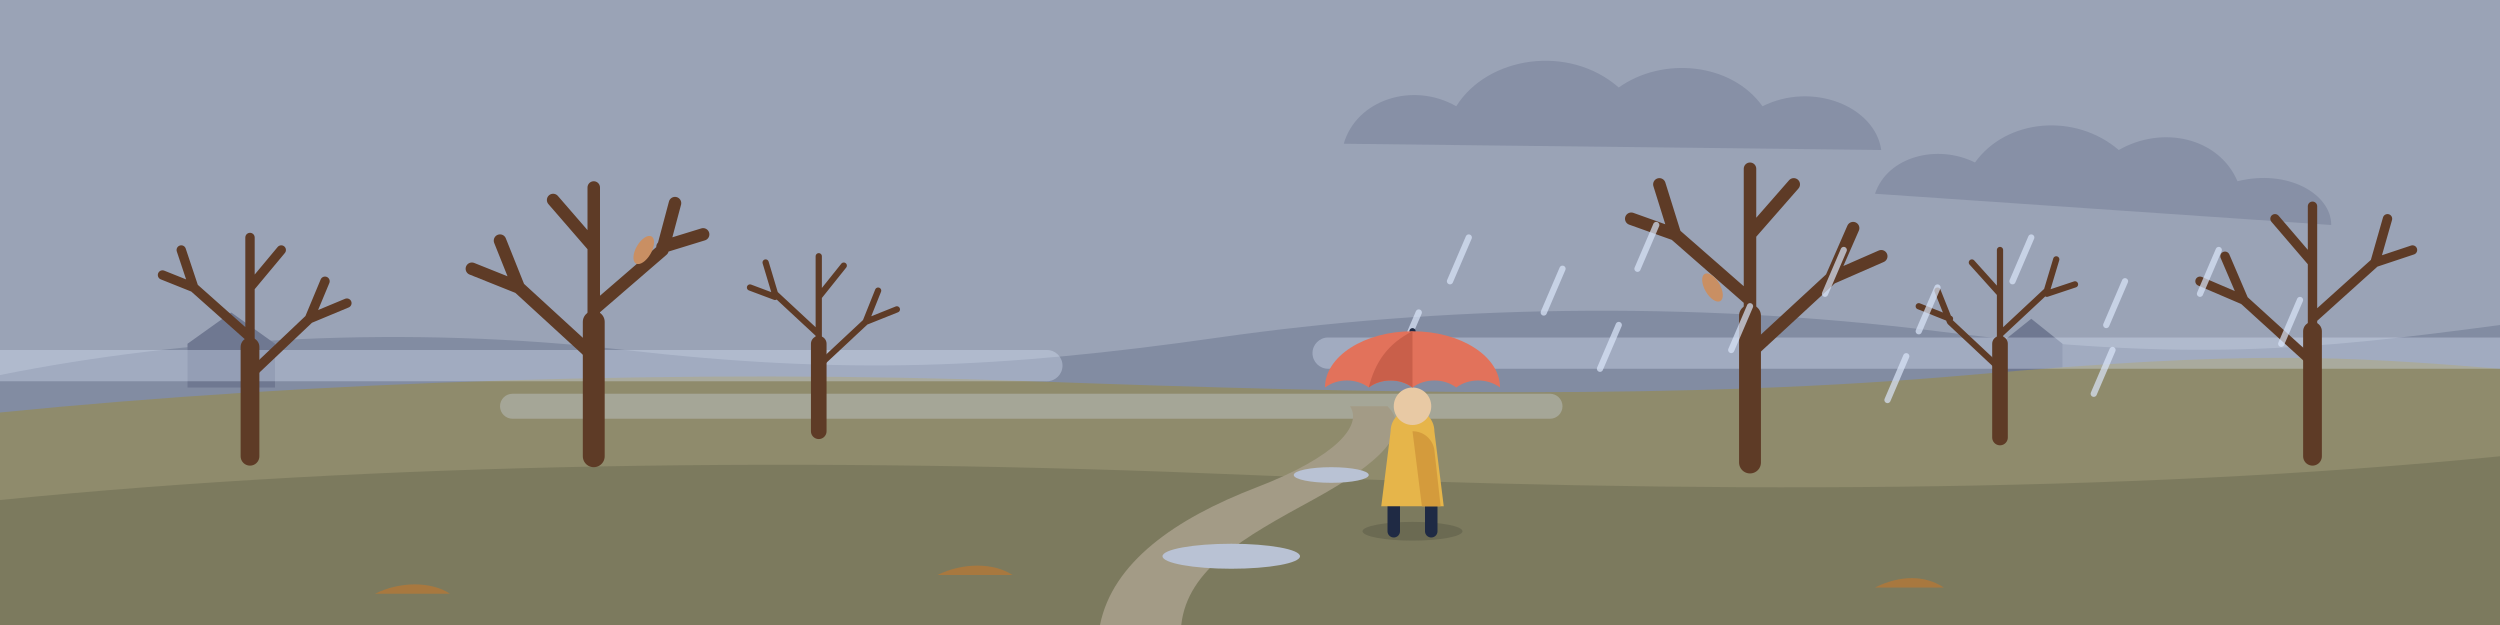
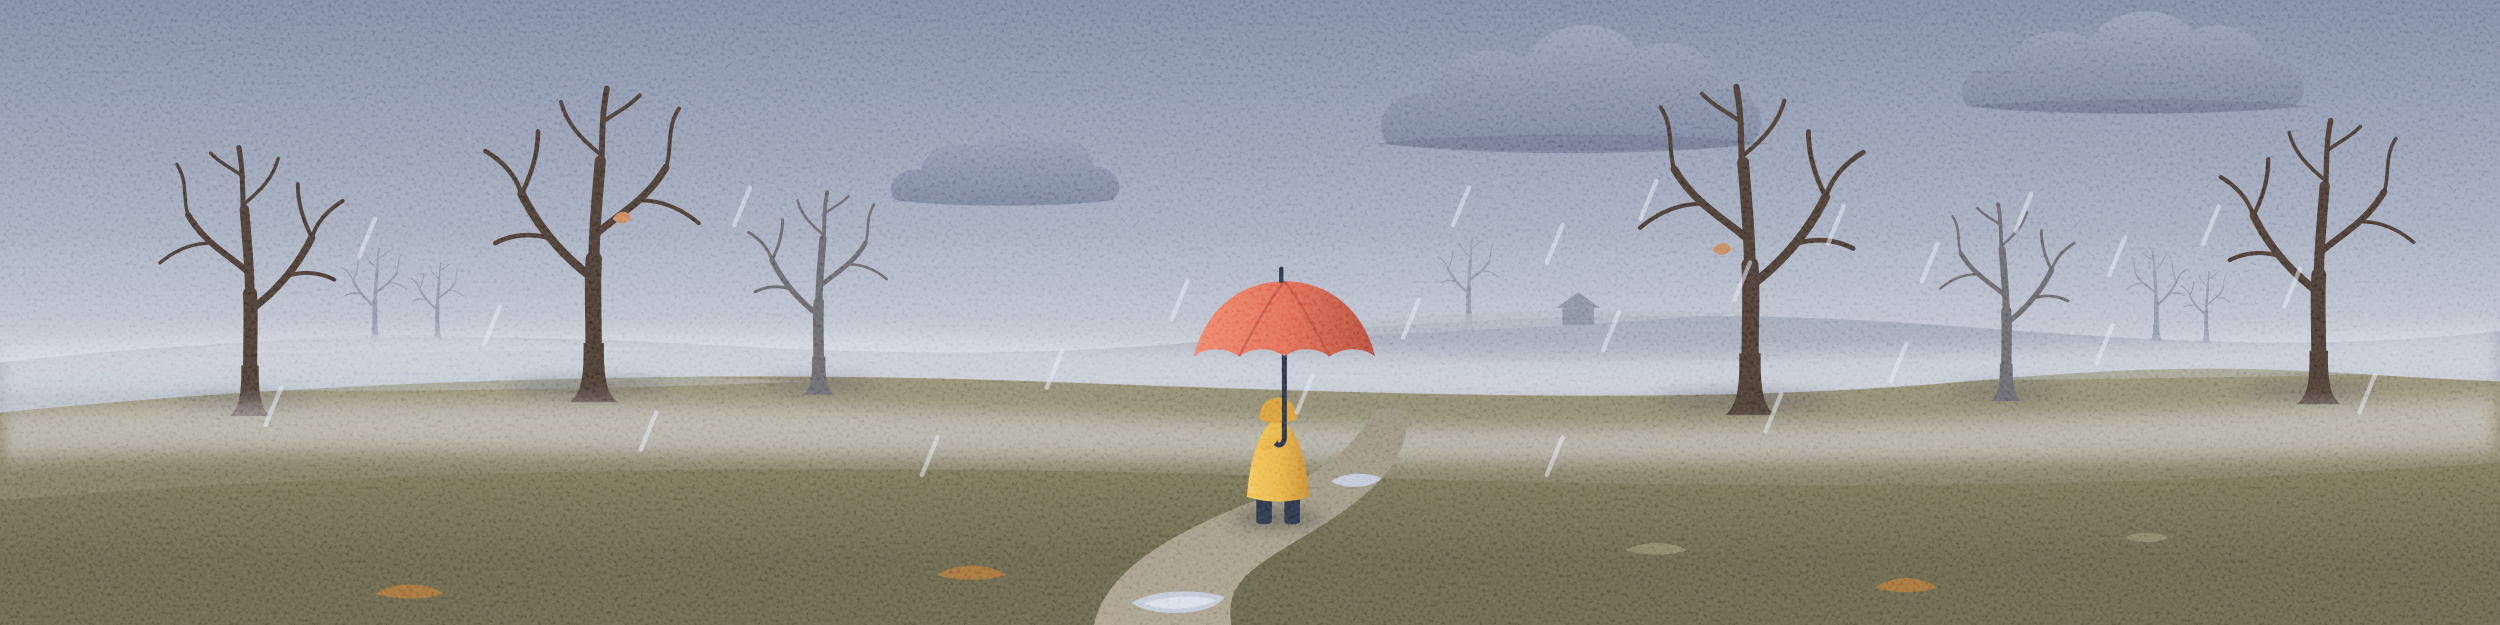
- <svg xmlns="http://www.w3.org/2000/svg" viewBox="0 0 800 200" width="800" height="200" preserveAspectRatio="xMidYMid slice">
-   <rect width="800" height="200" fill="#9aa3b6" />
-   <path d="M430 46c4-14 22-20 36-12 10-16 36-20 52-6 14-10 36-8 46 6 16-8 36 0 38 14z" fill="#8790a6" />
-   <path d="M600 62c4-12 20-16 32-10 10-14 32-16 46-4 14-8 32-4 38 10 16-4 30 4 30 14z" fill="#8790a6" />
-   <path d="M0 120c60-12 130-16 200-8s120 6 190-4 150-12 230-2 120 6 180-2v40H0z" fill="#828ca2" />
-   <path d="M60 124v-14l14-10 14 10v14z" fill="#6f7891" />
-   <path d="M640 120v-10l10-8 10 8v10z" fill="#6f7891" />
-   <path d="M0 132c100-10 220-14 330-10s210 6 300-2 120-6 170-2v80H0z" fill="#8f8b6c" />
-   <path d="M0 160c120-12 260-14 400-8s280 6 400-6v54H0z" fill="#7c7a5e" />
-   <rect x="-20" y="112" width="360" height="10" rx="5" fill="#dae5fa" opacity=".35" />
-   <rect x="420" y="108" width="420" height="10" rx="5" fill="#dae5fa" opacity=".35" />
-   <rect x="160" y="126" width="340" height="8" rx="4" fill="#dae5fa" opacity=".3" />
-   <path d="M352 200c4-20 24-34 50-44s34-20 30-26h12c8 8-2 18-24 30s-40 22-42 40z" fill="#a39b86" />
-   <ellipse cx="394" cy="178" rx="22" ry="4" fill="#b9c2d4" />
-   <ellipse cx="426" cy="152" rx="12" ry="2.5" fill="#b9c2d4" />
-   <path d="M190 146V60M190 114l-24 -22l-6 -15M166 92l-15 -6M190 99l22 -19l4 -15M212 79l13 -4M190 79l-13 -15" fill="none" stroke="#5e3b26" stroke-width="4" stroke-linecap="round" stroke-linejoin="round" />
-   <path d="M190 146V103" fill="none" stroke="#5e3b26" stroke-width="7" stroke-linecap="round" />
-   <path d="M262 138V82M262 117l15 -14l4 -10M277 103l10 -4M262 107l-14 -13l-3 -10M248 95l-8 -3M262 95l8 -10" fill="none" stroke="#5e3b26" stroke-width="2" stroke-linecap="round" stroke-linejoin="round" />
-   <path d="M262 138V110" fill="none" stroke="#5e3b26" stroke-width="5" stroke-linecap="round" />
-   <path d="M560 148V54M560 113l26 -24l7 -16M586 89l16 -7M560 96l-24 -21l-5 -16M536 75l-14 -5M560 75l14 -16" fill="none" stroke="#5e3b26" stroke-width="4" stroke-linecap="round" stroke-linejoin="round" />
-   <path d="M560 148V101" fill="none" stroke="#5e3b26" stroke-width="7" stroke-linecap="round" />
-   <path d="M640 140V80M640 118l-16 -15l-4 -10M624 102l-10 -4M640 107l15 -14l3 -10M655 94l9 -3M640 94l-9 -10" fill="none" stroke="#5e3b26" stroke-width="2" stroke-linecap="round" stroke-linejoin="round" />
-   <path d="M640 140V110" fill="none" stroke="#5e3b26" stroke-width="5" stroke-linecap="round" />
-   <path d="M80 146V76M80 120l19 -18l5 -12M99 102l12 -5M80 108l-18 -16l-4 -12M62 92l-10 -4M80 92l10 -12" fill="none" stroke="#5e3b26" stroke-width="3" stroke-linecap="round" stroke-linejoin="round" />
-   <path d="M80 146V111" fill="none" stroke="#5e3b26" stroke-width="6" stroke-linecap="round" />
-   <path d="M740 146V66M740 116l-22 -20l-6 -14M718 96l-14 -6M740 102l20 -18l4 -14M760 84l12 -4M740 84l-12 -14" fill="none" stroke="#5e3b26" stroke-width="3" stroke-linecap="round" stroke-linejoin="round" />
-   <path d="M740 146V106" fill="none" stroke="#5e3b26" stroke-width="6" stroke-linecap="round" />
-   <ellipse cx="206" cy="80" rx="2.5" ry="5" transform="rotate(30 206 80)" fill="#c98f63" />
-   <ellipse cx="548" cy="92" rx="2.5" ry="5" transform="rotate(-30 548 92)" fill="#c98f63" />
-   <path d="M470 76l-6 14M500 86l-6 14M530 72l-6 14M560 98l-6 14M590 80l-6 14M620 92l-6 14M650 76l-6 14M680 90l-6 14M710 80l-6 14M454 100l-6 14M518 104l-6 14M610 114l-6 14M676 112l-6 14M736 96l-6 14" fill="none" stroke="#dae5fa" stroke-width="2" stroke-linecap="round" opacity=".7" />
-   <path d="M300 184c8-4 18-4 24 0zM600 188c8-4 16-4 22 0zM120 190c8-4 18-4 24 0z" fill="#a8783f" />
-   <ellipse cx="452" cy="170" rx="16" ry="3" fill="#6b6a52" />
-   <path d="M446 170v-10M458 170v-10" fill="none" stroke="#1f2a44" stroke-width="4" stroke-linecap="round" />
-   <path d="M442 162l3-24a7 7 0 0 1 14 0l3 24z" fill="#e6b54a" />
-   <path d="M452 138a7 7 0 0 1 7 6l2 18h-6z" fill="#d49b3c" />
-   <circle cx="452" cy="130" r="6" fill="#e8c9a4" />
-   <path d="M452 122v-16" fill="none" stroke="#1f2a44" stroke-width="2" stroke-linecap="round" />
-   <path d="M424 124a28 18 0 0 1 56 0c-4-3-10-3-14 0-4-3-10-3-14 0-4-3-10-3-14 0-4-3-10-3-14 0z" fill="#e2725b" />
-   <path d="M452 106c-8 4-12 10-14 18 4-3 10-3 14 0z" fill="#c95f4a" />
+ <svg xmlns="http://www.w3.org/2000/svg" viewBox="0 0 800 200" width="800" height="200" preserveAspectRatio="xMidYMid slice" data-solid="117">
+   <rect width="800" height="200" fill="#9ea6b6" />
+   <defs>
+     <linearGradient id="sky" x1="0" y1="0" x2="0" y2="120" gradientUnits="userSpaceOnUse">
+       <stop offset="0" stop-color="#848fa8" />
+       <stop offset=".6" stop-color="#a7afc0" />
+       <stop offset="1" stop-color="#ccd0d8" />
+     </linearGradient>
+     <linearGradient id="cloud" x1="0" y1="0" x2="0" y2="1">
+       <stop offset="0" stop-color="#9aa3b7" />
+       <stop offset="1" stop-color="#7f89a1" />
+     </linearGradient>
+     <linearGradient id="far" x1="0" y1="0" x2="0" y2="1">
+       <stop offset="0" stop-color="#a5acba" />
+       <stop offset=".35" stop-color="#b3b8c2" />
+     </linearGradient>
+     <linearGradient id="mid" x1="0" y1="0" x2="0" y2="1">
+       <stop offset="0" stop-color="#99947a" />
+       <stop offset=".4" stop-color="#868166" />
+     </linearGradient>
+     <linearGradient id="near" x1="0" y1="0" x2="0" y2="1">
+       <stop offset="0" stop-color="#807c5f" />
+       <stop offset=".6" stop-color="#6d6a50" />
+     </linearGradient>
+     <linearGradient id="path" x1="0" y1="0" x2="0" y2="1">
+       <stop offset="0" stop-color="#9c9584" />
+       <stop offset="1" stop-color="#ada591" />
+     </linearGradient>
+     <linearGradient id="brolly" x1="0" y1="0" x2="1" y2="0">
+       <stop offset="0" stop-color="#ee8a6e" />
+       <stop offset=".5" stop-color="#e2725b" />
+       <stop offset="1" stop-color="#b8503e" />
+     </linearGradient>
+     <linearGradient id="coat" x1="0" y1="0" x2="1" y2="0">
+       <stop offset="0" stop-color="#f2c75e" />
+       <stop offset=".55" stop-color="#e6b54a" />
+       <stop offset="1" stop-color="#c99236" />
+     </linearGradient>
+     <filter id="soft" x="-30%" y="-80%" width="160%" height="260%">
+       <feGaussianBlur stdDeviation="2.5" />
+     </filter>
+     <filter id="haze" x="-10%" y="-150%" width="120%" height="400%">
+       <feGaussianBlur stdDeviation="3" />
+     </filter>
+     <filter id="grain" x="0" y="0" width="100%" height="100%">
+       <feTurbulence type="fractalNoise" baseFrequency=".85" numOctaves="2" seed="7" stitchTiles="stitch" />
+       <feColorMatrix values="2.2 0 0 0 -.6  2.2 0 0 0 -.6  2.2 0 0 0 -.6  0 0 0 0 1" />
+     </filter>
+     <path id="cloudShape" d="M-56 0C-62-8-54-18-42-16C-40-28-24-34-12-27C-6-40 16-42 24-30C34-36 50-30 50-18C62-18 68-6 60 0C36 4-30 4-56 0Z" />
+     <g id="bare">
+       <path d="M-6 3C-3 0-2.5-6-2.6-14H2.6C2.5-6 3 0 6 3Z" />
+       <g fill="none" stroke-linecap="round" stroke-linejoin="round">
+         <path d="M0-10C0-22-.5-32 0-40" stroke-width="5" />
+         <path d="M0-36C0-48 1-58 2-70" stroke-width="3.4" />
+         <path d="M2-66C3-74 2-82 4-92" stroke-width="1.8" />
+         <path d="M0-34C-8-40-16-48-22-60" stroke-width="2.6" />
+         <path d="M-22-60C-24-66-28-70-33-73M-22-60C-19-66-17-72-17-79M-12-46C-18-48-24-48-30-45" stroke-width="1.4" />
+         <path d="M1-48C8-54 16-58 22-68" stroke-width="2.2" />
+         <path d="M22-68C24-74 22-80 26-86M14-58C20-58 26-56 32-51M2-72C-4-77-8-81-10-88M3-82C7-85 10-86 14-90" stroke-width="1.2" />
+       </g>
+     </g>
+   </defs>
+   <g id="sky">
+     <rect width="800" height="200" fill="url(#sky)" />
+     <g fill="url(#cloud)">
+       <use href="#cloudShape" transform="translate(500 46)" />
+       <use href="#cloudShape" transform="translate(680 34) scale(.9 .8)" />
+       <use href="#cloudShape" transform="translate(320 64) scale(.6)" />
+     </g>
+     <path d="M440 46C470 42 540 42 566 46C540 49 470 49 440 46ZM630 34C660 31 710 31 740 34C710 37 660 37 630 34Z" fill="#6f7891" opacity=".5" />
+   </g>
+   <g id="far">
+     <path d="M0 116C70 108 150 106 220 110S340 114 400 108 540 98 620 104 740 112 800 106V200H0Z" fill="url(#far)" />
+     <g fill="#959cab" stroke="#959cab">
+       <use href="#bare" transform="translate(120 109) scale(.32)" />
+       <use href="#bare" transform="translate(140 108) scale(.26)" />
+       <use href="#bare" transform="translate(470 104) scale(.3)" />
+       <use href="#bare" transform="translate(690 108) scale(.3) scale(-1 1)" />
+       <use href="#bare" transform="translate(706 109) scale(.24)" />
+     </g>
+     <path d="M60 112C100 106 140 106 180 110L210 112C150 112 100 114 60 112ZM392 108C440 100 500 98 560 100C510 104 440 108 392 108Z" fill="#b7bcc5" opacity=".7" />
+     <path d="M500 104V98C500 96 510 96 510 98V104ZM498 98.5L505 93.5 512 98.5Z" fill="#8f96a6" />
+     <path d="M-20 112C120 104 260 106 400 112S640 112 820 104V124C640 130 400 128 260 126S80 124-20 128Z" fill="#e1e4ea" opacity=".55" filter="url(#haze)" />
+   </g>
+   <g id="mid">
+     <path d="M0 132C100 122 220 118 330 122S540 130 630 122 740 120 800 122V200H0Z" fill="url(#mid)" />
+     <g fill="#c7cdd8" opacity=".35">
+       <path d="M-20 122C60 118 160 118 260 122C160 126 60 126-20 122ZM420 118C520 114 660 114 820 118C660 123 520 123 420 118Z" />
+     </g>
+     <g fill="#3f4558" opacity=".3" filter="url(#soft)">
+       <ellipse cx="78" cy="129" rx="22" ry="2.6" />
+       <ellipse cx="188" cy="124" rx="26" ry="3" />
+       <ellipse cx="262" cy="123" rx="18" ry="2.4" />
+       <ellipse cx="558" cy="128" rx="28" ry="3" />
+       <ellipse cx="642" cy="125" rx="18" ry="2.4" />
+       <ellipse cx="740" cy="125" rx="22" ry="2.6" />
+     </g>
+     <g fill="#6e6d72" stroke="#6e6d72">
+       <use href="#bare" transform="translate(262 124) scale(.68)" />
+       <use href="#bare" transform="translate(642 126) scale(.66) scale(-1 1)" />
+     </g>
+     <g fill="#4f4038" stroke="#4f4038">
+       <use href="#bare" transform="translate(80 130) scale(.9) scale(-1 1)" />
+       <use href="#bare" transform="translate(190 125) scale(1.05)" />
+       <use href="#bare" transform="translate(560 129) scale(1.1) scale(-1 1)" />
+       <use href="#bare" transform="translate(742 126) scale(.95)" />
+     </g>
+     <path d="M196 70C198 67 201 67 202 70C200 72 198 72 196 70ZM548 80C550 77 553 77 554 80C552 82 550 82 548 80Z" fill="#c98f63" />
+     <path d="M-20 132C100 126 240 128 380 134S640 134 820 126V144C640 150 380 148 240 146S60 144-20 148Z" fill="#dfe2e8" opacity=".5" filter="url(#haze)" />
+   </g>
+   <g id="near">
+     <path d="M0 160C120 150 260 148 400 152S660 158 800 148V200H0Z" fill="url(#near)" />
+     <path d="M350 200C354 182 376 170 402 160S434 140 440 132C442 130 448 130 450 132C452 146 440 158 420 170S392 186 394 200Z" fill="url(#path)" />
+     <path d="M362 193C368 189 382 188 392 191C388 197 370 198 362 193ZM426 154C430 151 438 151 442 153C440 156 430 157 426 154Z" fill="#c3cad8" />
+     <path d="M366 193C372 191 382 190 389 192C384 195 372 196 366 193Z" fill="#d9dfe9" />
+     <g transform="translate(-43 -10)">
+       <ellipse cx="452" cy="176" rx="15" ry="2.6" fill="#2b2a24" opacity=".45" filter="url(#soft)" />
+       <path d="M445 177V168H450V177C450 178 445 178 445 177ZM454 177V168H459V177C459 178 454 178 454 177Z" fill="#2f3a4f" />
+       <path d="M442 169C443 156 446 147 452 143C458 147 461 156 462 169C456 171 448 171 442 169Z" fill="url(#coat)" />
+       <path d="M446 144C446 135 458 135 458 144C455 146 449 146 446 144Z" fill="#d9a33e" />
+       <path d="M454 119V150" stroke="#2f3a4f" stroke-width="1.6" stroke-linecap="round" />
+       <path d="M454 150C454 153 451 153 451 151" fill="none" stroke="#2f3a4f" stroke-width="1.6" stroke-linecap="round" />
+       <path d="M451 152C449 154 447 155 446 153C448 150 450 149 453 149Z" fill="#e6b54a" />
+       <path d="M425 124C429 108 441 100 454 100S479 108 483 124C479 121 473 121 468.5 124C464 121 458 121 454 124C450 121 444 121 439.5 124C435 121 429 121 425 124Z" fill="url(#brolly)" />
+       <path d="M454 100C449 106 445 114 439.5 124M454 100C459 106 463 114 468.5 124" fill="none" stroke="#b8503e" stroke-width=".8" opacity=".7" />
+       <path d="M453 100V96" stroke="#2f3a4f" stroke-width="1.4" stroke-linecap="round" />
+     </g>
+     <g fill="#a8783f">
+       <path d="M300 184C306 180 316 180 322 184C316 186 306 186 300 184ZM600 188C606 184 614 184 620 188C614 190 606 190 600 188ZM120 190C126 186 136 186 142 190C136 192 126 192 120 190Z" />
+     </g>
+     <path d="M520 176C526 173 534 173 540 176C534 178 526 178 520 176ZM680 172C684 170 690 170 694 172C690 174 684 174 680 172Z" fill="#8f8a6c" />
+   </g>
+   <g id="rain">
+     <path d="M120 70l-5 12M160 98l-5 12M240 60l-5 12M90 124l-5 12M300 140l-5 12M210 132l-5 12M470 60l-5 12M500 72l-5 12M530 58l-5 12M560 84l-5 12M590 66l-5 12M620 78l-5 12M650 62l-5 12M680 76l-5 12M710 66l-5 12M454 96l-5 12M518 100l-5 12M610 110l-5 12M676 104l-5 12M736 86l-5 12M380 90l-5 12M340 112l-5 12M570 126l-5 12M760 120l-5 12M420 120l-5 12M500 140l-5 12" fill="none" stroke="#e3e9f4" stroke-width="1.4" stroke-linecap="round" opacity=".55" />
+   </g>
+   <rect id="grain" width="800" height="200" filter="url(#grain)" opacity=".2" style="mix-blend-mode:soft-light" />
</svg>
